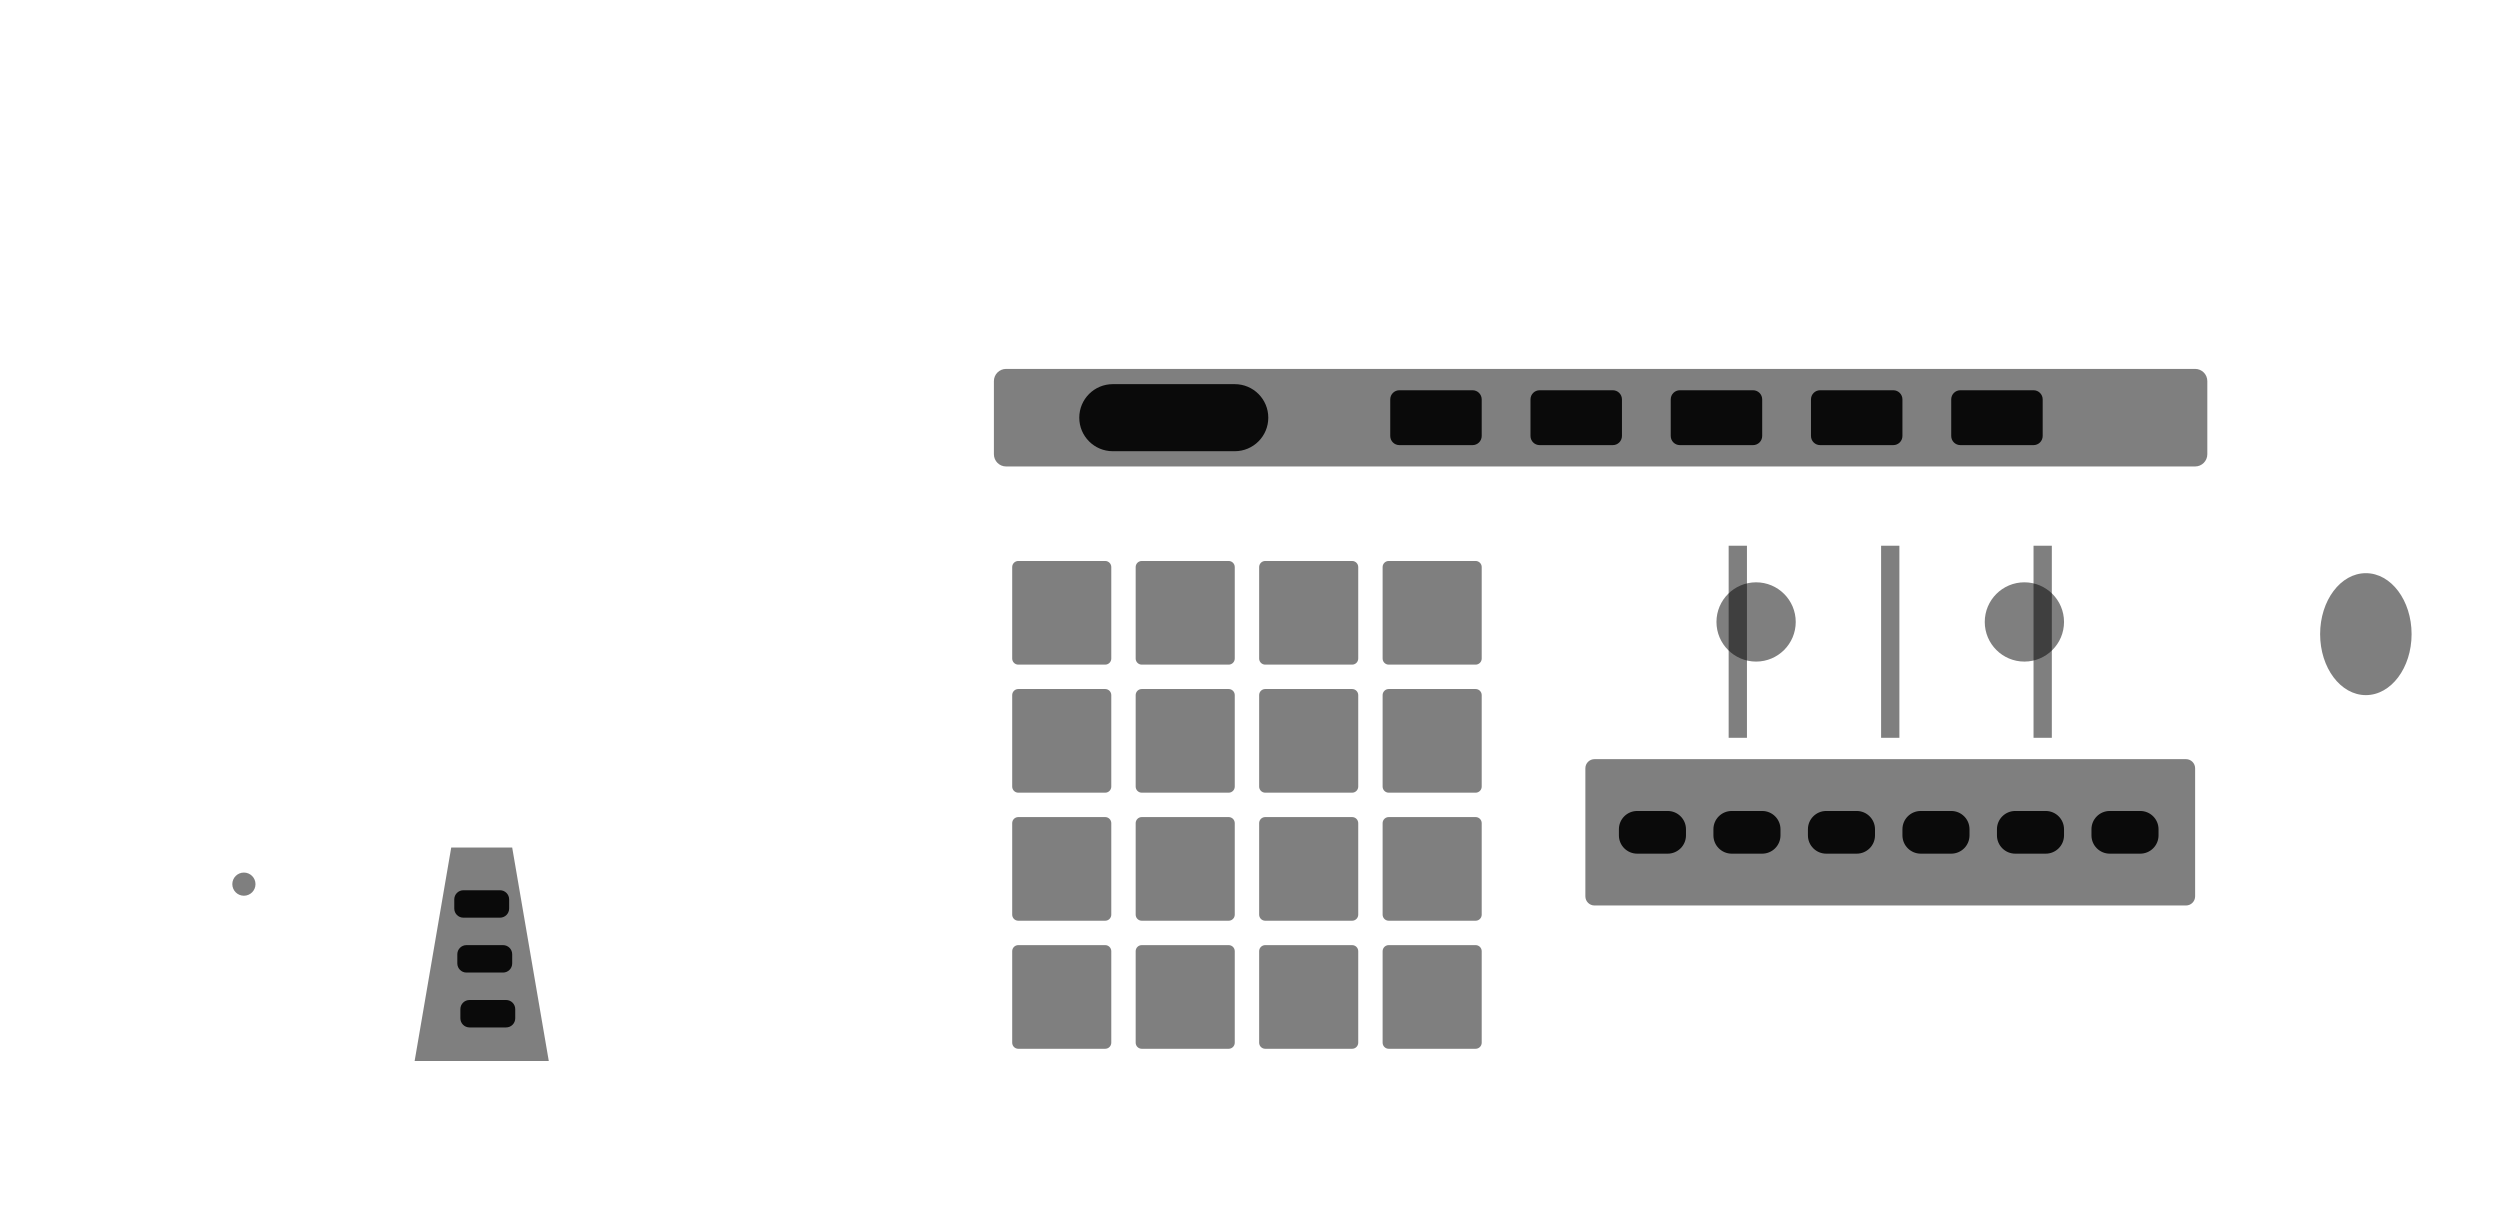
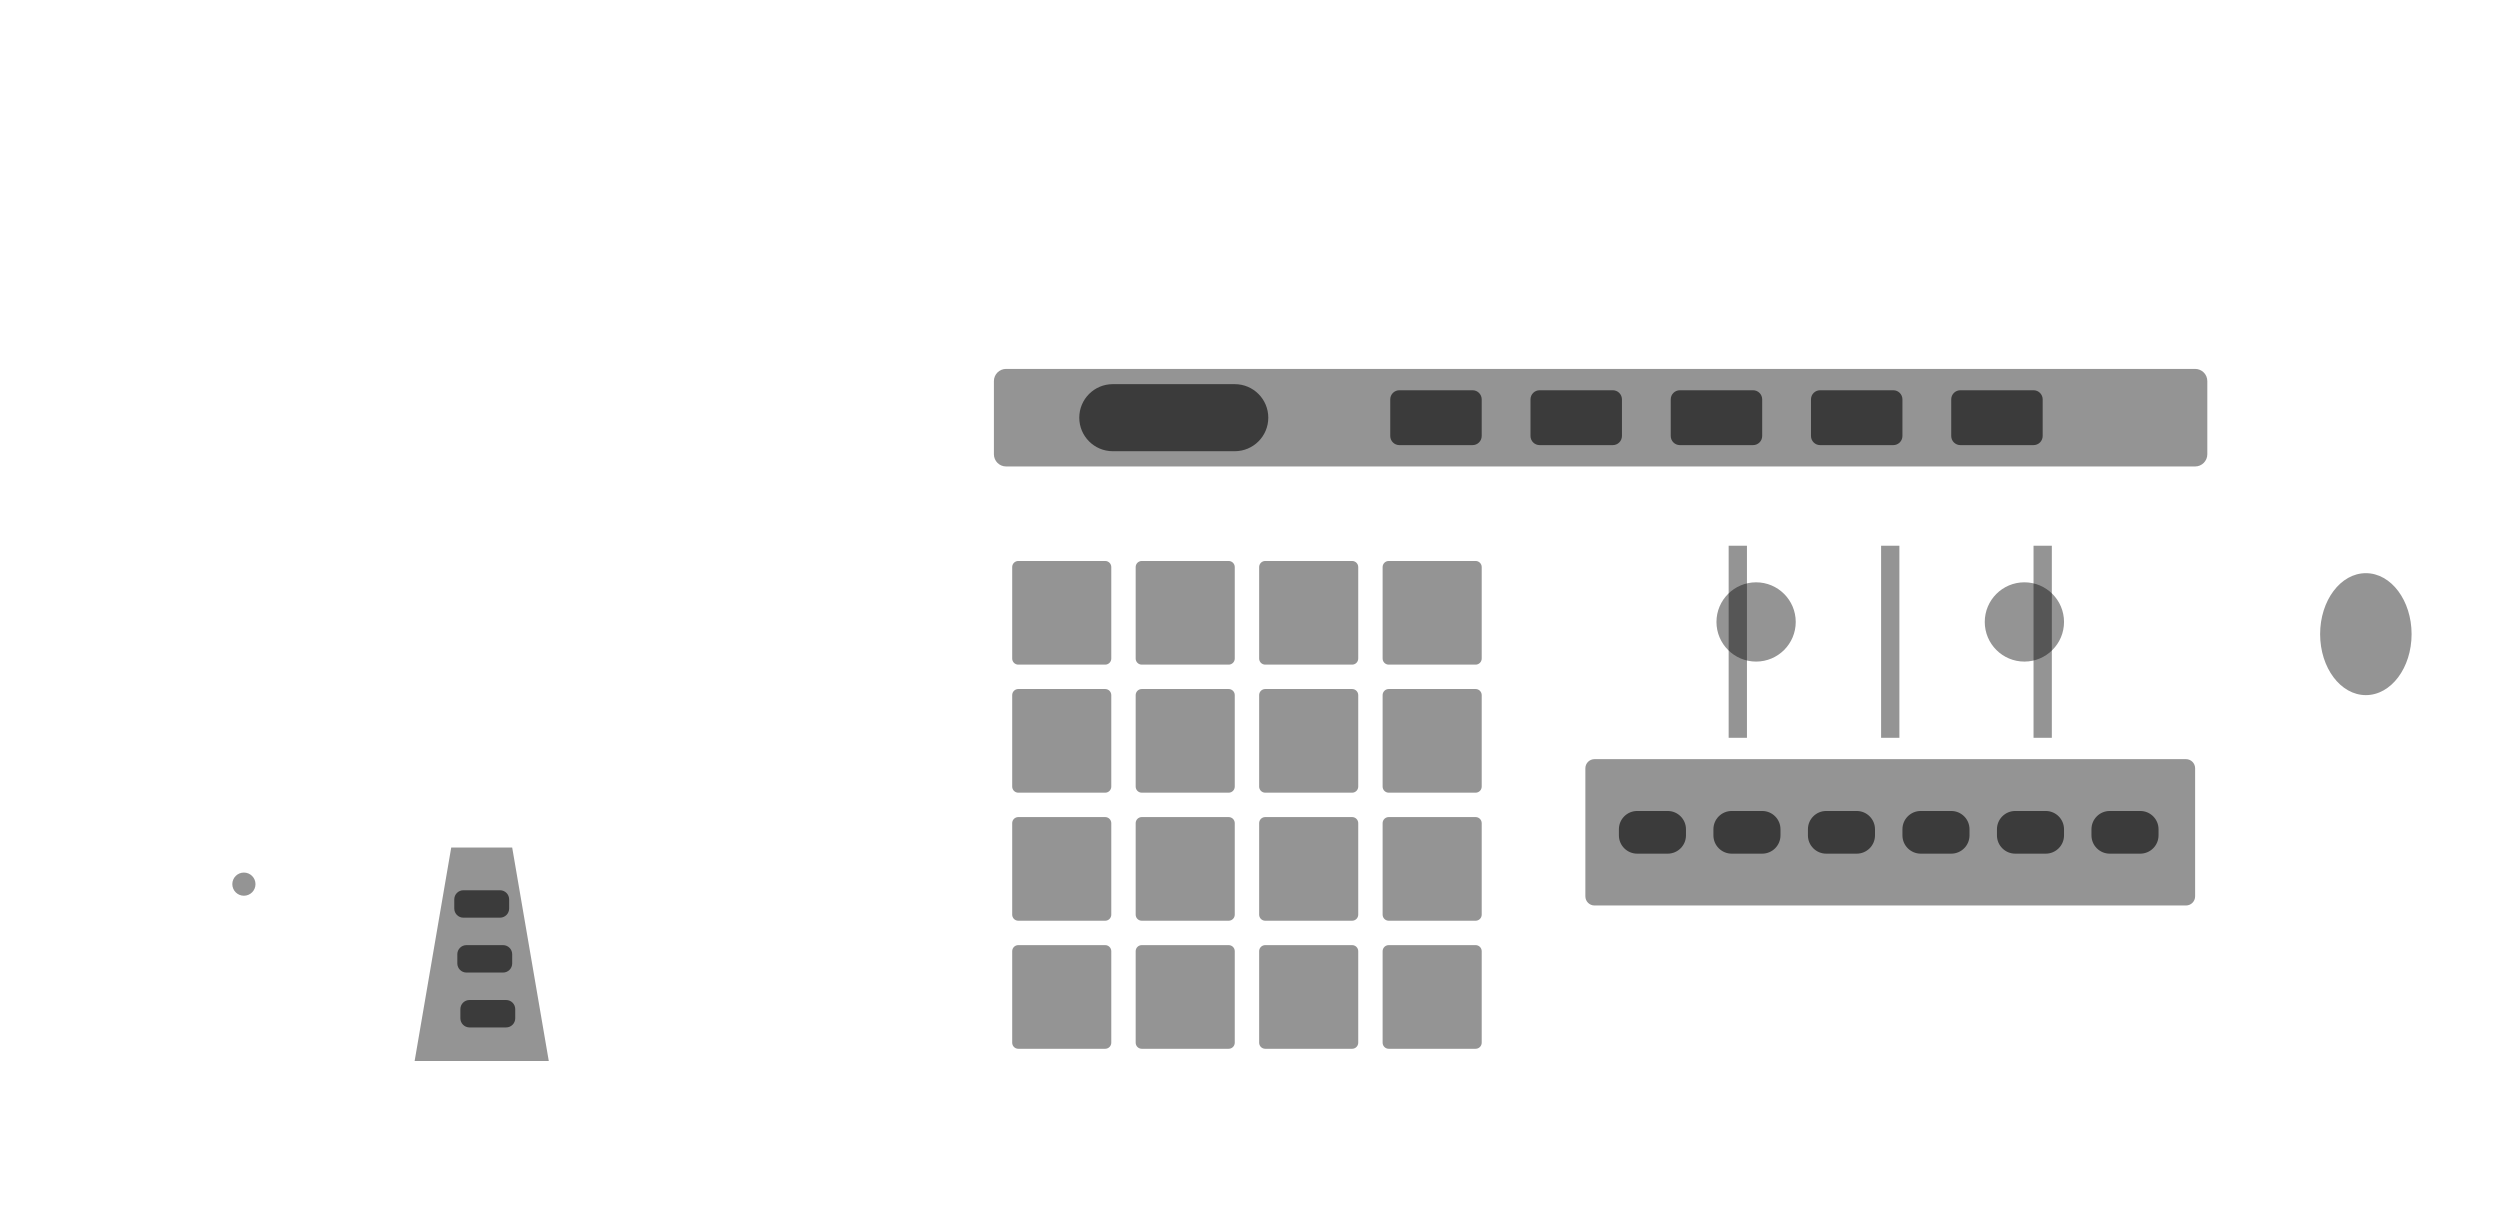
<svg xmlns="http://www.w3.org/2000/svg" viewBox="0 0 820 400" width="820" height="400" fill="#000">
  <g transform="translate(820,0) scale(-1,1)">
-     <g fill-opacity="0.5">
+     <g fill-opacity="0.42">
      <rect x="96" y="121" width="398" height="32" rx="4" />
      <ellipse cx="44" cy="208" rx="15" ry="20" />
      <rect x="147" y="179" width="6" height="63" />
      <rect x="197" y="179" width="6" height="63" />
      <rect x="247" y="179" width="6" height="63" />
      <circle cx="156" cy="204" r="13" />
      <circle cx="244" cy="204" r="13" />
      <rect x="100" y="249" width="200" height="48" rx="3" />
      <rect x="334.0" y="184.0" width="32.5" height="34.0" rx="2" />
      <rect x="334.0" y="226.0" width="32.5" height="34.0" rx="2" />
      <rect x="334.0" y="268.0" width="32.5" height="34.0" rx="2" />
      <rect x="334.0" y="310.0" width="32.5" height="34.0" rx="2" />
      <rect x="374.5" y="184.0" width="32.5" height="34.0" rx="2" />
      <rect x="374.5" y="226.0" width="32.5" height="34.0" rx="2" />
      <rect x="374.5" y="268.0" width="32.5" height="34.0" rx="2" />
      <rect x="374.5" y="310.0" width="32.5" height="34.0" rx="2" />
      <rect x="415.0" y="184.0" width="32.5" height="34.0" rx="2" />
      <rect x="415.0" y="226.0" width="32.5" height="34.0" rx="2" />
      <rect x="415.0" y="268.0" width="32.5" height="34.0" rx="2" />
      <rect x="415.0" y="310.0" width="32.5" height="34.0" rx="2" />
      <rect x="455.5" y="184.0" width="32.5" height="34.0" rx="2" />
      <rect x="455.5" y="226.0" width="32.5" height="34.0" rx="2" />
      <rect x="455.5" y="268.0" width="32.5" height="34.0" rx="2" />
      <rect x="455.5" y="310.0" width="32.5" height="34.0" rx="2" />
      <path d="M640,348 L652,278 L672,278 L684,348 Z" />
      <circle cx="740" cy="290" r="3.8" />
    </g>
-     <g fill-opacity="0.92">
+     <g fill-opacity="0.6">
      <rect x="150" y="128" width="30" height="18" rx="3" />
      <rect x="196" y="128" width="30" height="18" rx="3" />
      <rect x="242" y="128" width="30" height="18" rx="3" />
      <rect x="288" y="128" width="30" height="18" rx="3" />
      <rect x="334" y="128" width="30" height="18" rx="3" />
      <rect x="404" y="126" width="62" height="22" rx="11" />
      <rect x="112" y="266" width="22" height="14" rx="6" />
      <rect x="143" y="266" width="22" height="14" rx="6" />
      <rect x="174" y="266" width="22" height="14" rx="6" />
      <rect x="205" y="266" width="22" height="14" rx="6" />
      <rect x="236" y="266" width="22" height="14" rx="6" />
      <rect x="267" y="266" width="22" height="14" rx="6" />
      <rect x="653" y="292" width="18" height="9" rx="3" />
      <rect x="652" y="310" width="18" height="9" rx="3" />
      <rect x="651" y="328" width="18" height="9" rx="3" />
    </g>
  </g>
</svg>
